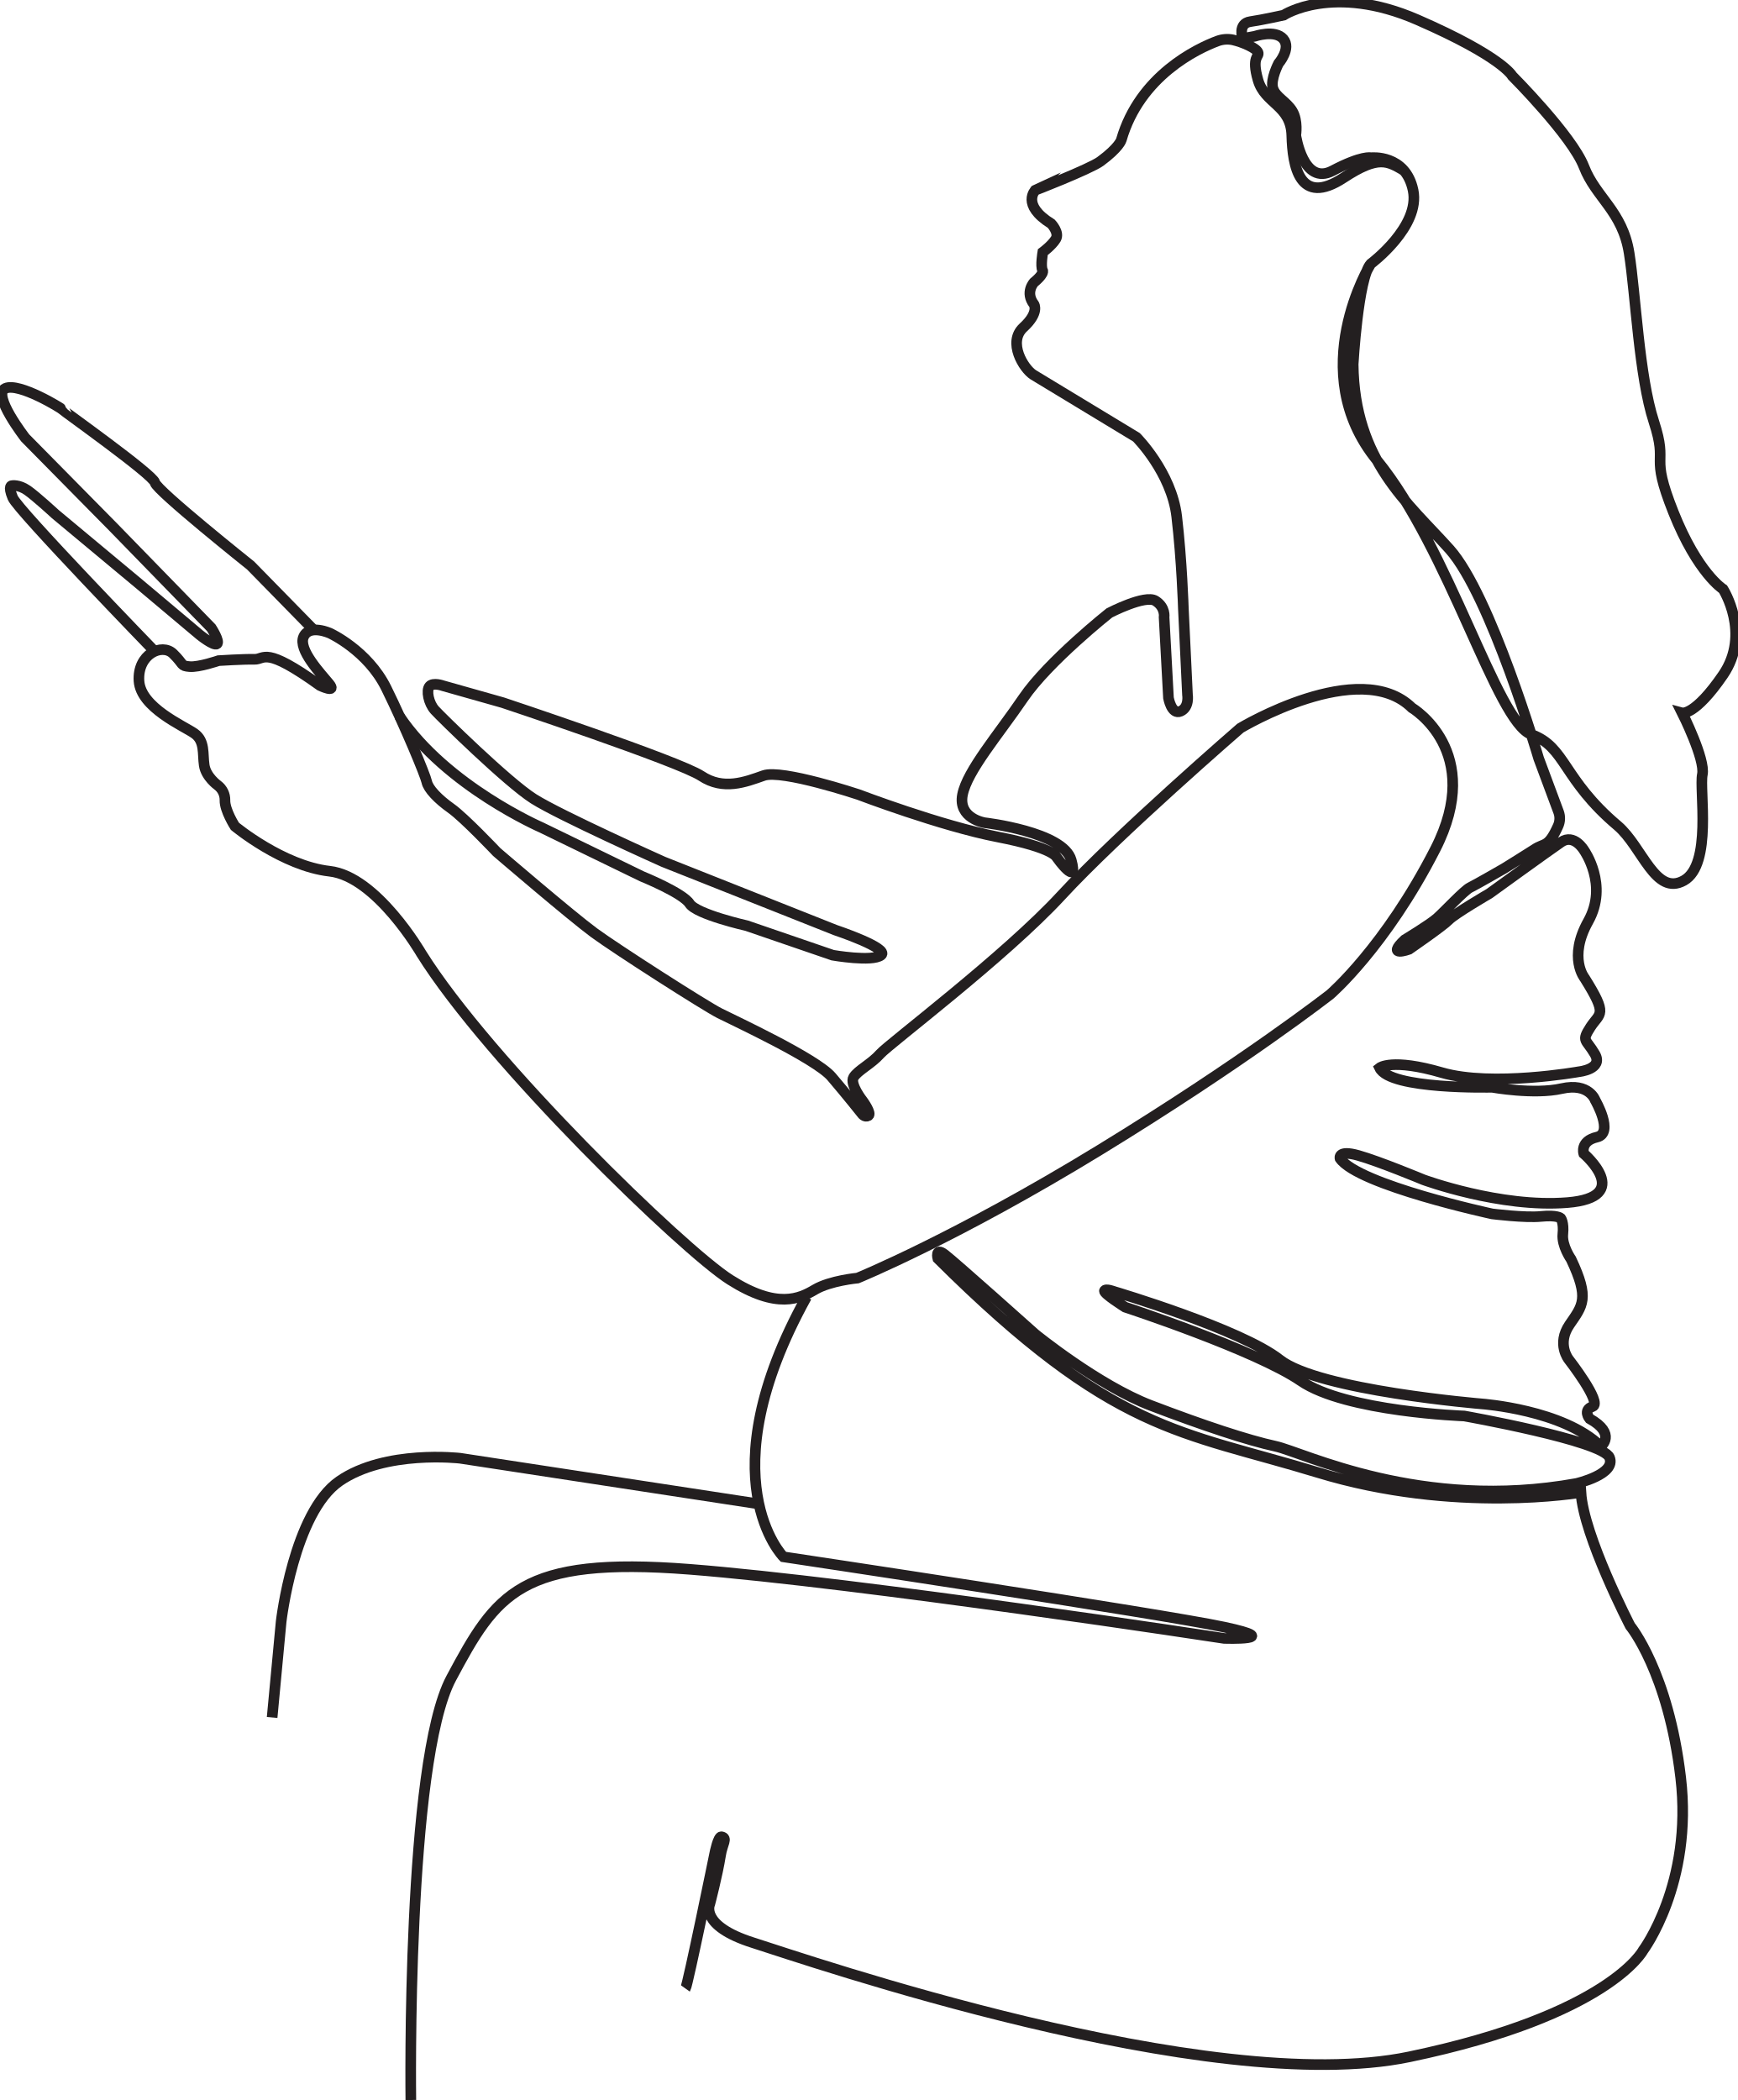
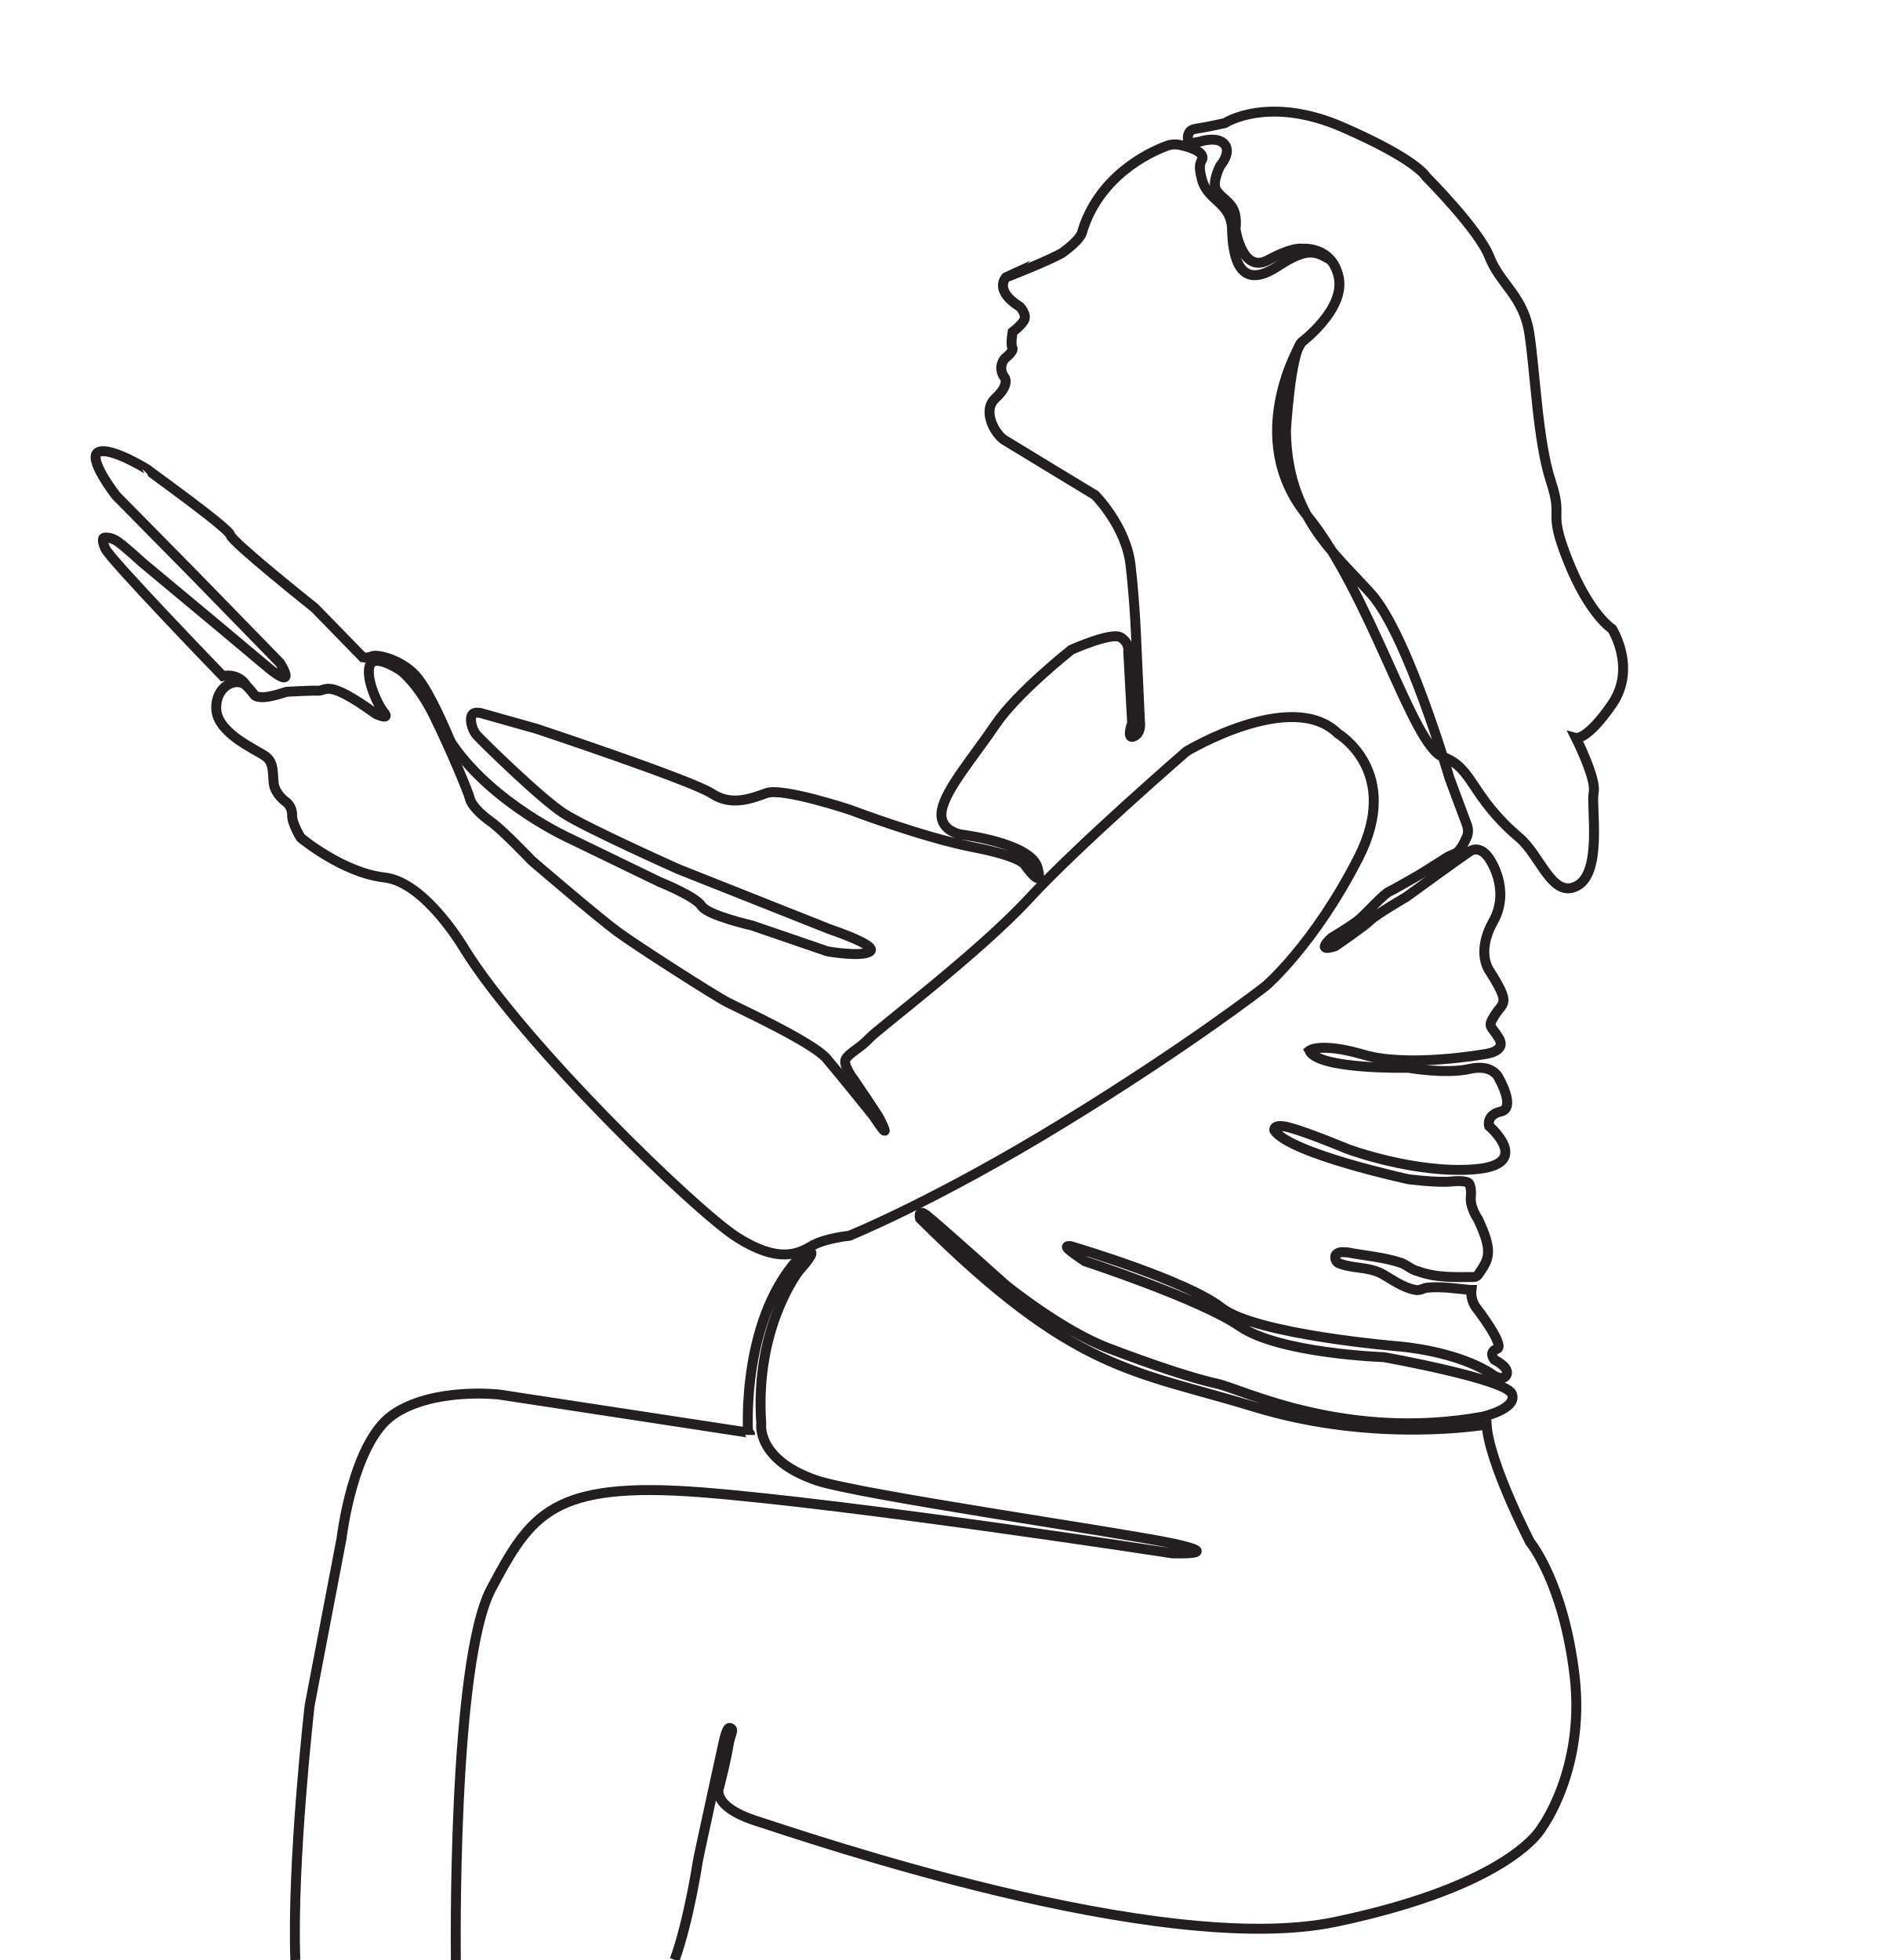
- <svg xmlns="http://www.w3.org/2000/svg" id="Layer_2" data-name="Layer 2" viewBox="0 0 1307.8 1580.5">
+ <svg xmlns="http://www.w3.org/2000/svg" id="Layer_2" data-name="Layer 2" viewBox="0 0 1521.9 1577.5">
  <defs>
    <style>.cls-1{fill:none;stroke:#231f20;stroke-miterlimit:10;stroke-width:8px;}</style>
  </defs>
-   <path class="cls-1" d="M300.6,539c35.5,52.8,106.9,83.8,106.9,83.8l75.7,36.8S513.8,672,519,680.1s43,16.6,43,16.6l64.7,22.2s29.7,5.2,36.4,0S628.7,700,628.7,700L499.2,648.6s-77.9-34.9-97.6-47.4-69.8-61.7-74.4-66.8-6.6-14.8-3.9-17.9,10.1-.4,10.1-.4l44.9,12.7S511.2,573,527.8,584s33.1,4.6,46.9-.3S646.1,598,646.1,598s61.9,23.6,104.8,31.9,44.5,15.5,44.5,15.5,16.6,23.2,10.8,1.9S741,619.2,741,619.2,720.8,616,724.4,598s27.1-45.2,45.8-72.7,64.7-64,64.7-64,26.9-14,34.7-9.1,6.5,12.4,6.5,12.4l3.3,60.7s2.3,13,9.1,10,5.2-12.4,5.2-12.4l-3.1-65s-1.1-36-5-69.2-30.3-59.6-30.3-59.6l-77.6-47c-7.3-4.6-19.6-24.6-7.5-35.7s8-17.3,8-17.3c-7-9.1,0-16.6,0-16.6s8-6.3,6.4-9.2.2-13.5.2-13.5,6.9-5.1,9.8-9.9-3.4-11.5-3.4-11.5C768.1,154,779.3,143,779.3,143c-3.7,1.7,41-15.8,48.8-21.5,14.3-10.5,15.8-16.2,15.8-16.2,13.9-48.3,57.2-68.8,72.6-74.5a21.1,21.1,0,0,1,11.4-.8c7.4,1.7,17.7,6.2,18.9,9.5s-5.2,2.8,0,20.8,24.8,18.8,25.4,41.7,5.7,53.7,39,31.8c26.5-17.4,33.2-12.4,45.3-5.6" />
-   <path class="cls-1" d="M309.2,1580.5s-3.5-254.1,30.4-317.5,51.6-91.9,179.5-81.9,402.3,52,402.3,52,46.7,1.5,0-8.5-331.8-52.9-331.8-52.9S531.3,1113,607,976.1" />
-   <path class="cls-1" d="M571.2,1131.9l-224.9-34.4s-56.3-6.6-90.8,17.2-43.9,105.7-43.9,105.7l-6.8,72.2" />
-   <path class="cls-1" d="M1062.6,532.7s55.3,32.6,17.6,106.4-79.1,109.3-79.1,109.3-64.6,50.5-173.3,117-182.4,96.5-182.4,96.5-20.6,1.9-32.1,8.7-28.4,15-63.8-7.4S367.9,799.1,317,717.5c0,0-33.5-57.8-68.9-61.8s-71.3-33.8-71.3-33.8-7.7-12-7.5-19.6a13.7,13.7,0,0,0-5.5-11.3s-8.8-6.3-10.1-15,.7-18.3-7.4-24-40.4-19.4-41.7-39.5,17.3-28.7,25.7-20.5,5.3,9.1,12.4,9.7,21.8-4.5,21.8-4.5,19-1.2,27-1,7.2-10.5,49.4,19.8c0,0,12.9,6.1,6.8-1.4s-23.6-25.7-19.2-35.4,19.9-2.6,19.9-2.6,28.3,12.9,42.3,41.3,29.4,65.4,30.5,70.6,8.4,12.9,18.3,19.9,34.4,32.9,34.4,32.9,56.3,48.3,73.2,60.7,83.6,55.1,94.5,60.6,72.5,34.1,84.2,47.8,22.8,27.7,22.8,27.7,2.1,3.2,4.9,1.6-4.2-11.1-4.2-11.1-10-12.6-6.9-17.8,13.4-10.1,20-17.6,94.1-73.4,136.4-119.3S933.5,548,933.5,548,1023.2,494,1062.6,532.7Z" />
-   <path class="cls-1" d="M116.4,490.2S13.5,384,9.6,374.6s-.6-9.1-.6-9.1,5.1-1,11.6,3.5,21,17.9,21,17.9l62.9,52.4,45.8,38.5s10.6,8.6,13,6.8-4.3-12.1-4.3-12.1L84.9,396.4,19,329.6S-6.4,297,4,292.3s42.9,15.4,42.9,15.9,68.4,49,69.7,55,72,62.4,72,62.4L236,474" />
-   <path class="cls-1" d="M1031.6,198.6s-49.9,80.9,4.7,147.8,90.2,197.1,116.2,206.4,23.4,33.6,65,68.7c18.5,15.8,28.3,53.2,49.8,41.2s11.5-68.4,13.9-79.8-15.2-46.4-15.2-46.4,9.5,2.5,30.8-28.6,0-64.5,0-64.5-19.1-11.9-37.4-57.9-3.5-33.7-14.7-68.1-13.6-95.3-18.6-126.9-25-41.7-34-65-54-68.4-54-68.4-7.5-14.4-71.3-42.2-100.7-3.5-100.7-3.5-15.7,3.5-25.2,4.9S935.2,29,935.2,29l9.1-1.7s15.3-5.2,21.5,2-3.6,18.5-3.6,18.5S956,59.7,958,66.4s10.2,9.9,14.6,17.2,2.6,18.2,2.6,18.2,5.5,38.4,27.7,26.7,28.9-9.8,28.9-9.8,26-2.9,31.7,24.5-31.9,55.4-31.9,55.4c-9.5,10.5-13.2,75.5-13.2,75.5.8,72.9,41.4,104.5,72.5,139.2S1158,570.8,1158,570.8l15,40.3a13.9,13.9,0,0,1-.4,10.6c-7.5,16.6-10.1,12.4-17.8,17.6-3.6,2.4-22.8,14.3-22.8,14.3s-21.5,12.4-25.7,14.4-19.2,18.1-24.7,23-24.4,16.3-24.4,16.3c-14.5,13.6,3.2,7.2,3.2,7.2s25.6-17.6,30-22.2,30.5-19.8,30.5-19.8,44.2-32,54-38.7,17.3,6.2,17.3,6.2,18.5,25.9,3.1,53.4-2.6,42.9-2.6,42.9c17.7,28.3,11.4,25.7,4.3,36.7s-3.3,8.9,3.3,20.3-12,13.3-12,13.3-65.4,11.7-103.1.7-46.9-3.6-46.9-3.6c7.8,16.5,84.6,14.6,84.6,14.6s31.6,5.7,52.4,1,25.3,8.8,25.3,8.8,14.3,24.7,1.3,27.7-10,12.4-10,12.4,38.3,32.8-12.3,36.9-108.3-17.2-108.3-17.2-33.4-13.9-49.1-18.3-13.7,2.3-13.7,2.3c13.9,20,114.5,41.7,114.5,41.7s24.7,3.1,36.8,1.9,14.8,1.3,14.8,1.3,2.5,3.2,1.6,12,6.2,18.9,6.2,18.9c14.1,29.8,8.7,34.8-1.2,49.3s-.6,26.1-.6,26.1,25.6,32.9,18,35.5-2.3,9.1-2.3,9.1c20.6,11.5,8.5,20.9,8.5,20.9-28.2-27.6-89.5-32-89.5-32s-122.8-10.1-152.1-33.2-124.5-51.3-124.5-51.3-6.7-2.6-7.5-.6,15.6,12.3,15.6,12.3S945,1016,979,1039.3s123,26.4,123,26.4,104,18.5,109.3,31.2-24.9,19.6-24.9,19.6c-117.2,21.2-205.3-23.4-226.4-28s-54-15.5-93.8-30.7-87.1-53.7-87.1-53.7-60.8-54.4-68.2-60-5.1,3.1-5.1,3.1c132.7,132,182.4,129.4,285.9,161s198.1,15,198.1,15c2,32.8,37.1,100.5,37.1,100.5s28.6,34.5,38,114.2-28.3,130-28.3,130-25.4,48.7-175.9,80.1-453.7-73.1-494.1-85.9-32.4-29.1-32.4-29.1,5.7-21.6,8.1-36.7c1.3-8.6,5.5-13,.7-13.9-2.5-.5-5,12.1-5,12.1s-20.4,99.7-22.1,102.1" />
-   <path class="cls-1" d="M1521.9,510.9" />
+   <path class="cls-1" d="M1076.7,590.3s52.1,30.6,16.6,100.2-74.5,103-74.5,103-60.9,47.6-163.3,110.3-171.9,90.8-171.9,90.8-19.4,1.8-30.3,8.2-26.7,14.2-60-6.9S422.2,841.2,374.2,764.4c0,0-31.5-54.5-64.9-58.2s-67.2-31.9-67.2-31.9-7.2-11.3-7-18.4a12.7,12.7,0,0,0-5.2-10.7s-8.3-6-9.5-14.1.6-17.3-7-22.6-38.1-18.3-39.3-37.3,16.3-27,24.2-19.3,5,8.6,11.7,9.2,20.5-4.3,20.5-4.3,18-1.1,25.4-.9,6.9-9.9,46.6,18.7c0,0,12.2,5.7,6.4-1.4s-15.2-29-11-38.2,24.6,4.7,24.6,4.7,13.7,9.8,26.9,36.6,27.7,61.6,28.8,66.5,7.9,12.2,17.2,18.8,32.5,31,32.5,31,53,45.5,68.9,57.2,78.8,51.9,89,57.1,68.4,32.1,79.4,45,37.9,46.4,37.9,46.4,16.7,25.6,4.6,1.6c-1.4-2.8-20.4-30.8-20.4-30.8s-9.4-12-6.5-16.9,12.6-9.5,18.8-16.5,88.7-69.2,128.5-112.4S955,604.7,955,604.7,1039.6,553.8,1076.7,590.3Z" />
+   <path class="cls-1" d="M1071,209.2c-11.5-6.4-17.8-11.2-42.7,5.2-31.4,20.7-36.1-8.4-36.7-29.9s-19.1-22.4-24-39.3,1.6-15.1,0-19.6-10.8-7.4-17.8-8.9a18.6,18.6,0,0,0-10.7.7c-14.5,5.3-55.3,24.7-68.4,70.2,0,0-1.4,5.4-14.9,15.3-7.4,5.3-49.5,21.8-46,20.2,0,0-10.6,10.3,11.2,23.9,0,0,5.8,6.3,3.2,10.8s-9.2,9.4-9.2,9.4-1.8,9.9-.2,12.7-6.1,8.6-6.1,8.6-6.5,7.2.1,15.7c0,0,3.8,5.8-7.6,16.3s.2,29.3,7.1,33.6,73.1,44.4,73.1,44.4,24.8,24.8,28.5,56.1,4.8,65.2,4.8,65.2l2.8,61.3s1.5,8.8-4.9,11.6-1.4-10.8-1.4-10.8l-3.1-57.2s1.3-7.1-6.1-11.7-39.8,10-39.8,10-43.5,34.3-61,60.2-39.8,51.6-43.1,68.6,15.6,19.9,15.6,19.9,55.9,6.6,61.4,26.6-10.1-1.9-10.1-1.9-1.7-6.8-42-14.6-98.7-30-98.7-30-54.4-18.1-67.3-13.5-28.5,10.7-44.2.3-140.8-52-140.8-52l-42.3-11.9s-7-2.7-9.5.3-.7,12,3.6,16.8,51.5,51.1,70.1,63,92,44.7,92,44.7l121.9,48.4s38.9,12.9,32.5,17.8-34.3,0-34.3,0l-61-20.9s-35.5-8-40.4-15.7-33.8-19.3-33.8-19.3l-71.4-34.6s-61.6-27.4-95.3-76a28.2,28.2,0,0,1-2.1-3.8c-3.2-7.8-15.5-36.5-25.5-49.3-11.6-15-32.9-19.7-36.8-18a14.3,14.3,0,0,1-7.6,1l-38.8-39.8s-66.7-53.1-67.9-58.7-65.6-51.5-65.6-51.9-30.7-19.3-40.5-14.9,14.1,35.1,14.1,35.1l62.1,63,69.8,71.6s6.4,9.8,4.1,11.5-12.2-6.5-12.2-6.5L174,502.3l-59.3-49.4S101,440.3,94.9,436,84,432.8,84,432.8s-3.1-.2.6,8.5,94.7,102.8,94.7,102.8,12.5-3,19,7.8" />
+   <path class="cls-1" d="M1047.5,275.5s-47,76.2,4.4,139.3,85,185.6,109.5,194.4,22.1,31.7,61.2,64.8c17.5,14.8,26.7,50,47,38.8s10.8-64.5,13.1-75.2-14.3-43.7-14.3-43.7,8.8,2.3,29-27,0-60.8,0-60.8-18-11.2-35.3-54.5-3.2-31.8-13.9-64.2-12.7-89.8-17.4-119.5-23.6-39.4-32.1-61.3-50.9-64.4-50.9-64.4-7-13.6-67.1-39.8-94.9-3.3-94.9-3.3-14.8,3.3-23.7,4.6-5.4,11.9-5.4,11.9l8.5-1.5s14.4-4.9,20.3,1.9-3.4,17.4-3.4,17.4-5.8,11.3-4,17.5,9.6,9.4,13.8,16.2,2.5,17.2,2.5,17.2,5.2,36.2,26,25.1,27.3-9.2,27.3-9.2,24.5-2.7,29.8,23.1-30,52.2-30,52.2c-9,9.8-12.5,71.1-12.5,71.1.8,68.7,39,98.5,68.4,131.2s63.2,148.4,63.2,148.4l14.1,37.9a13.1,13.1,0,0,1-.3,9.9c-7.1,15.8-9.5,11.8-16.9,16.7-3.3,2.3-21.4,13.5-21.4,13.5s-20.2,11.7-24.2,13.5-18.1,17.1-23.3,21.8-23,15.3-23,15.3c-13.7,12.8,3.1,6.7,3.1,6.7s24.1-16.5,28.2-20.8,28.8-18.7,28.8-18.7,41.5-30.2,50.8-36.5,16.3,5.8,16.3,5.8,17.5,24.5,3,50.4-2.5,40.4-2.5,40.4c16.7,26.6,10.7,24.2,4,34.6s-3.1,8.4,3.2,19.1-11.4,12.6-11.4,12.6-61.6,11-97.1.6-44.2-3.4-44.2-3.4c7.4,15.5,79.7,13.8,79.7,13.8s29.7,5.3,49.4.9,23.9,8.3,23.9,8.3,13.3,23.3,1.2,26-9.5,11.7-9.5,11.7,36.1,30.9-11.6,34.8-102-16.2-102-16.2-31.5-13.1-46.3-17.2-12.9,2.2-12.9,2.2c13.1,18.8,107.9,39.2,107.9,39.2s23.3,3,34.6,1.8,14,1.3,14,1.3,2.4,2.9,1.6,11.3,5.8,17.8,5.8,17.8c12.7,26.8,8.6,32.3.1,44.6a4.2,4.2,0,0,1-3.5,1.9c-15.5.1-30.7.7-45.1-4.7-4.7-1-8.5-4.7-13.2-6.6-14.1-4.7-28.3-5.7-43.3-8.5-2.9,0-5.7-.9-8.5,1s-1,6.5.9,7.5c11.3,4.7,23.6,2.8,34.9,8.5,8.5,4.7,17,11.3,27.3,13.2,3.8.9,6.6-1.9,10.4-1.9,11.3-1,22.6.9,33.8,1.9h.9a20,20,0,0,0,3.6,14s24.1,31,16.9,33.5-2.1,8.6-2.1,8.6c9.2,5.1,10.7,8.6,10.1,11.5a4.2,4.2,0,0,1-3,3.2h-.2a11.5,11.5,0,0,1-7.6-2.2c-28.7-19.6-75.6-23.1-75.6-23.1s-115.7-9.4-143.4-31.2-117.3-48.3-117.3-48.3-6.3-2.5-7-.7,14.7,11.7,14.7,11.7,92.5,30.3,124.5,52.3,115.9,24.8,115.9,24.8,98,17.5,103,29.5-23.4,18.4-23.4,18.4c-110.5,20-193.5-22-213.3-26.4s-50.9-14.6-88.4-28.9-82.2-50.6-82.2-50.6-57.2-51.3-64.2-56.5-4.8,2.9-4.8,2.9c125,124.4,171.9,121.9,269.4,151.7s186.6,14.1,186.6,14.1c1.9,30.9,35,94.7,35,94.7s27,32.5,35.8,107.6-26.6,122.5-26.6,122.5-24,45.8-165.8,75.5-427.5-68.9-465.5-81-30.6-27.4-30.6-27.4,5.4-20.4,7.7-34.6c1.2-8.1,5.2-12.3.7-13.1-2.4-.4-4.8,11.4-4.8,11.4s-20.5,93.5-20.8,96.2c0,0-7.2,47.6-18.6,79.1" />
+   <path class="cls-1" d="M237.7,1577.5c-2.9-78.9,11.5-204.8,11.5-204.8l25.7-134.5s8.9-77.2,41.4-99.6,85.5-16.2,85.5-16.2L602.1,1153a1.9,1.9,0,0,1,1.7,1.9" />
+   <path class="cls-1" d="M602.1,1153s-6.4-95,45.3-145c0,0,3.4-1.8,5.5,0s-9.7,14.6-9.7,14.6-36,45.5-30.5,123.1c0,0-4.5,28.9,44.2,45.7,33.5,11.5,246.2,42.1,286.8,50.8,43.9,9.4,0,8,0,8s-258.5-39.7-379-49.1-137.3,17.6-169.2,77.3-28.6,299.1-28.6,299.1" />
</svg>
